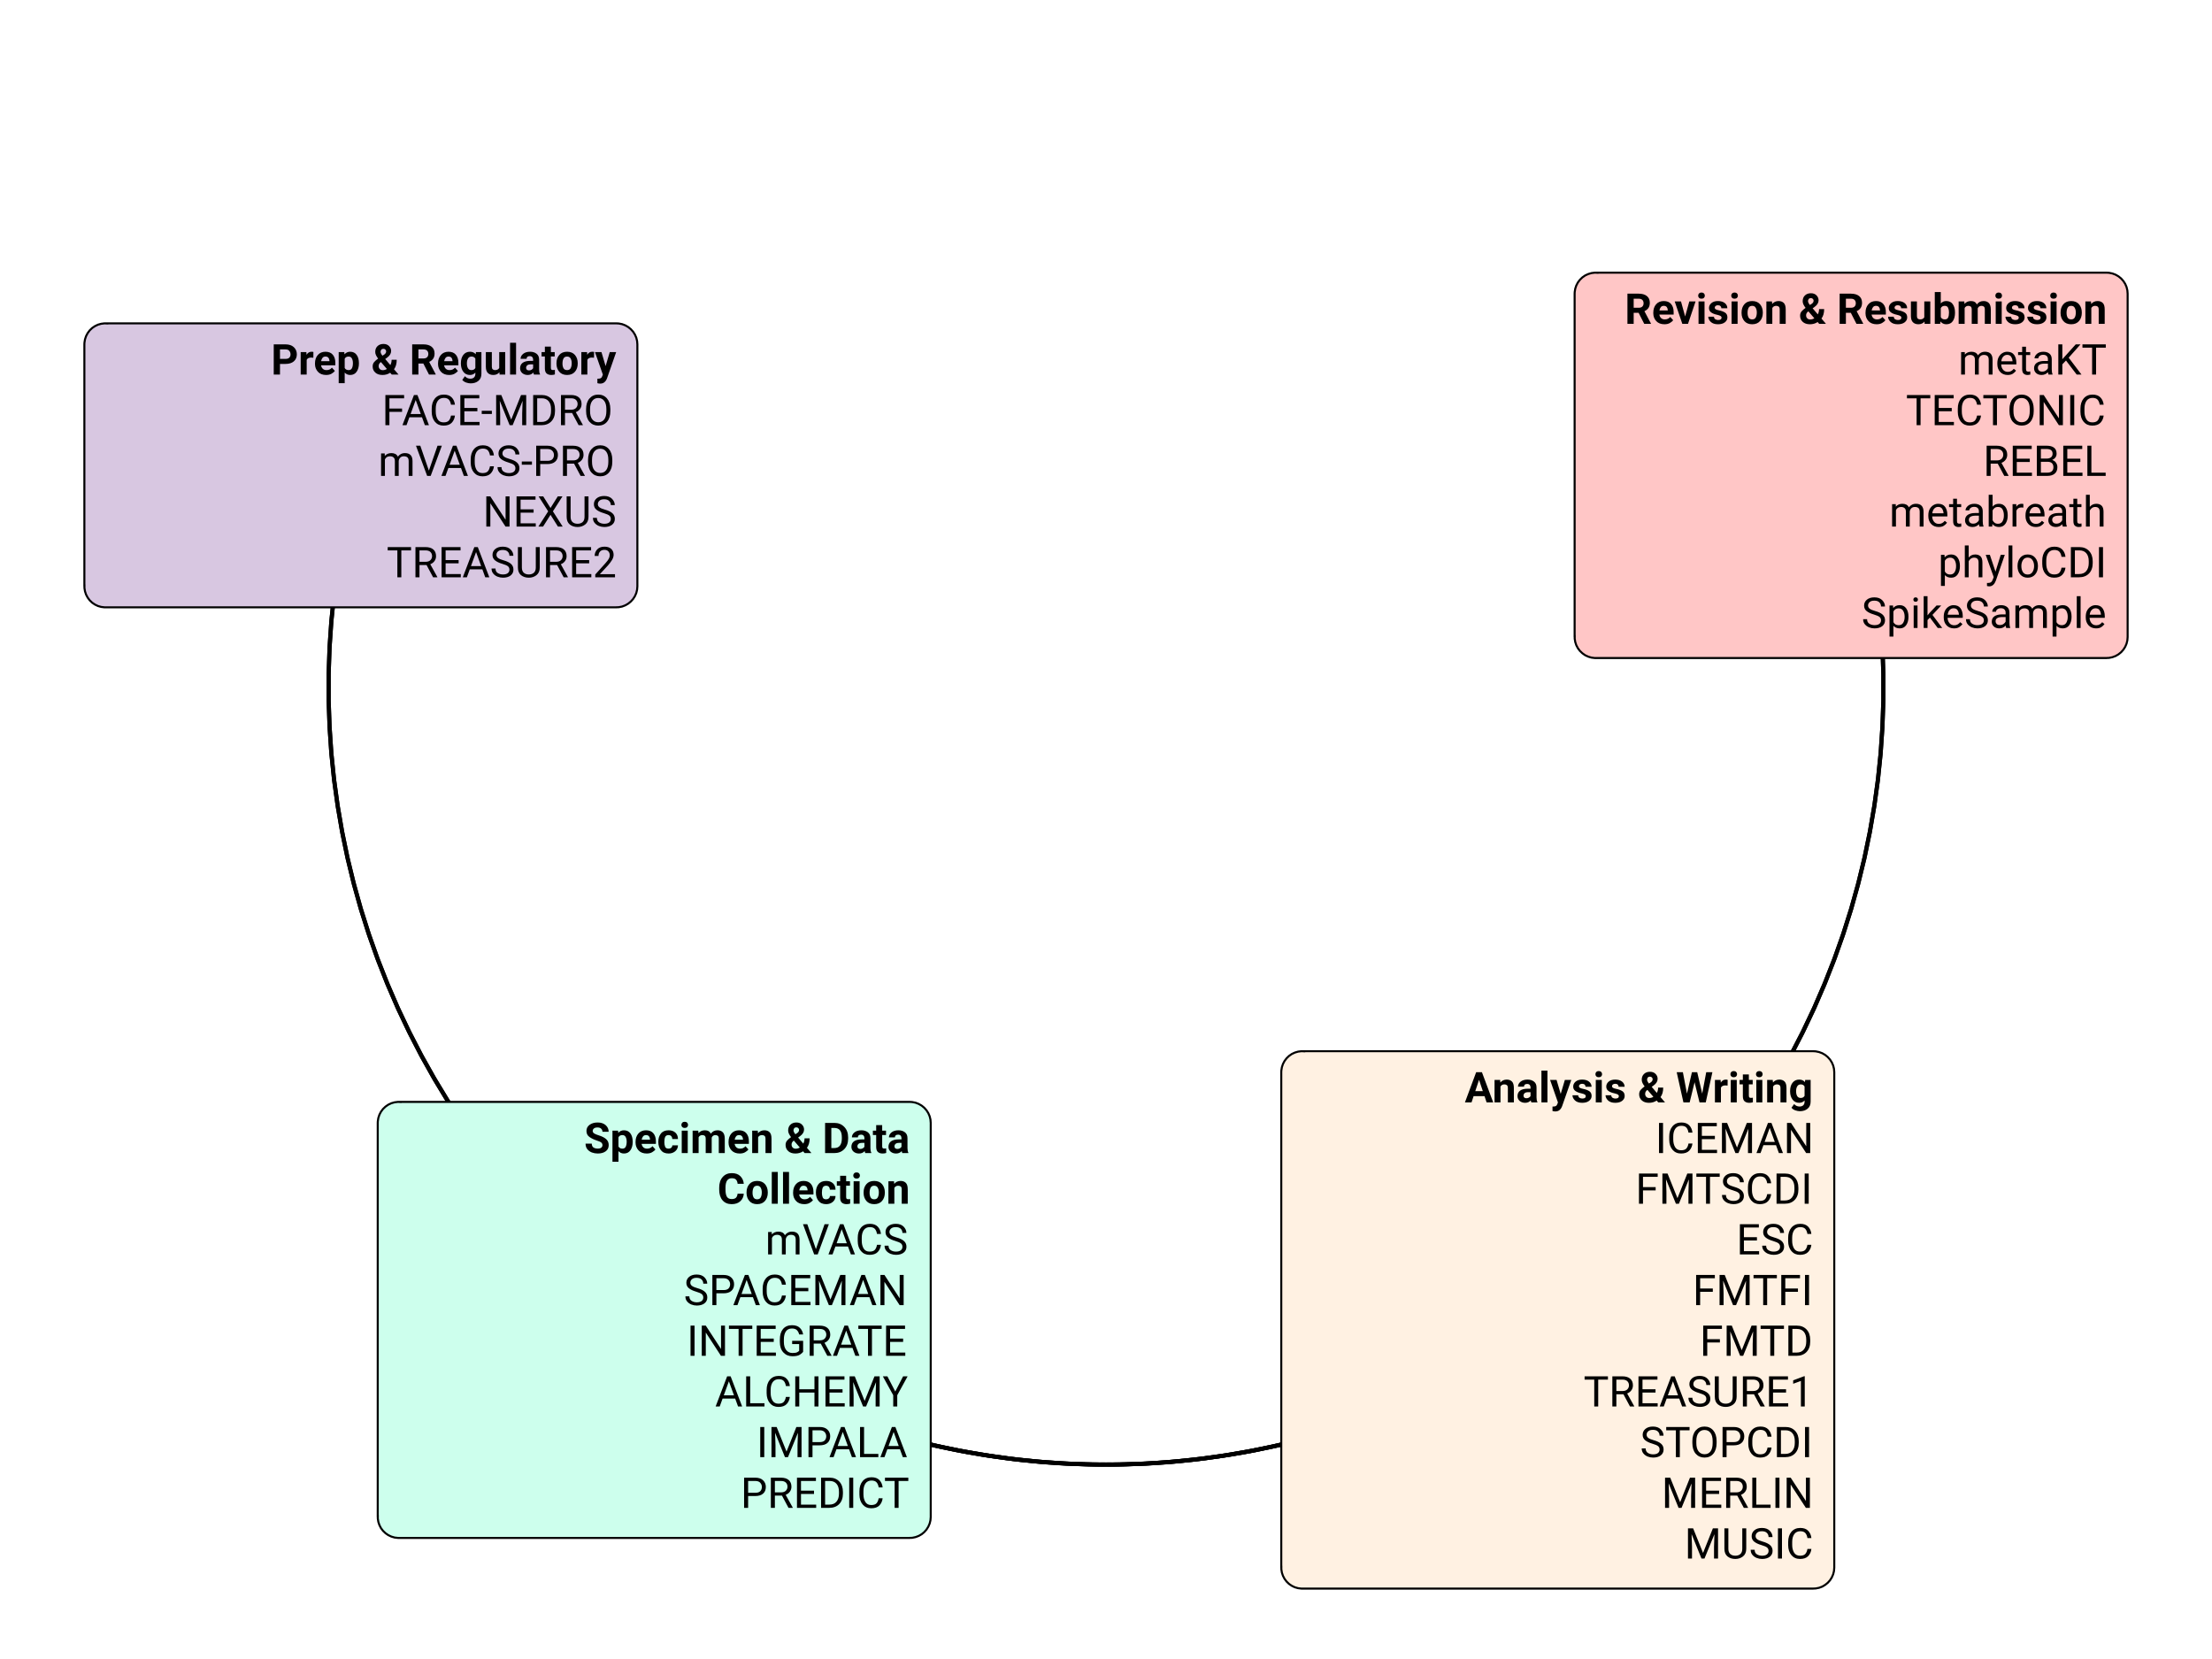
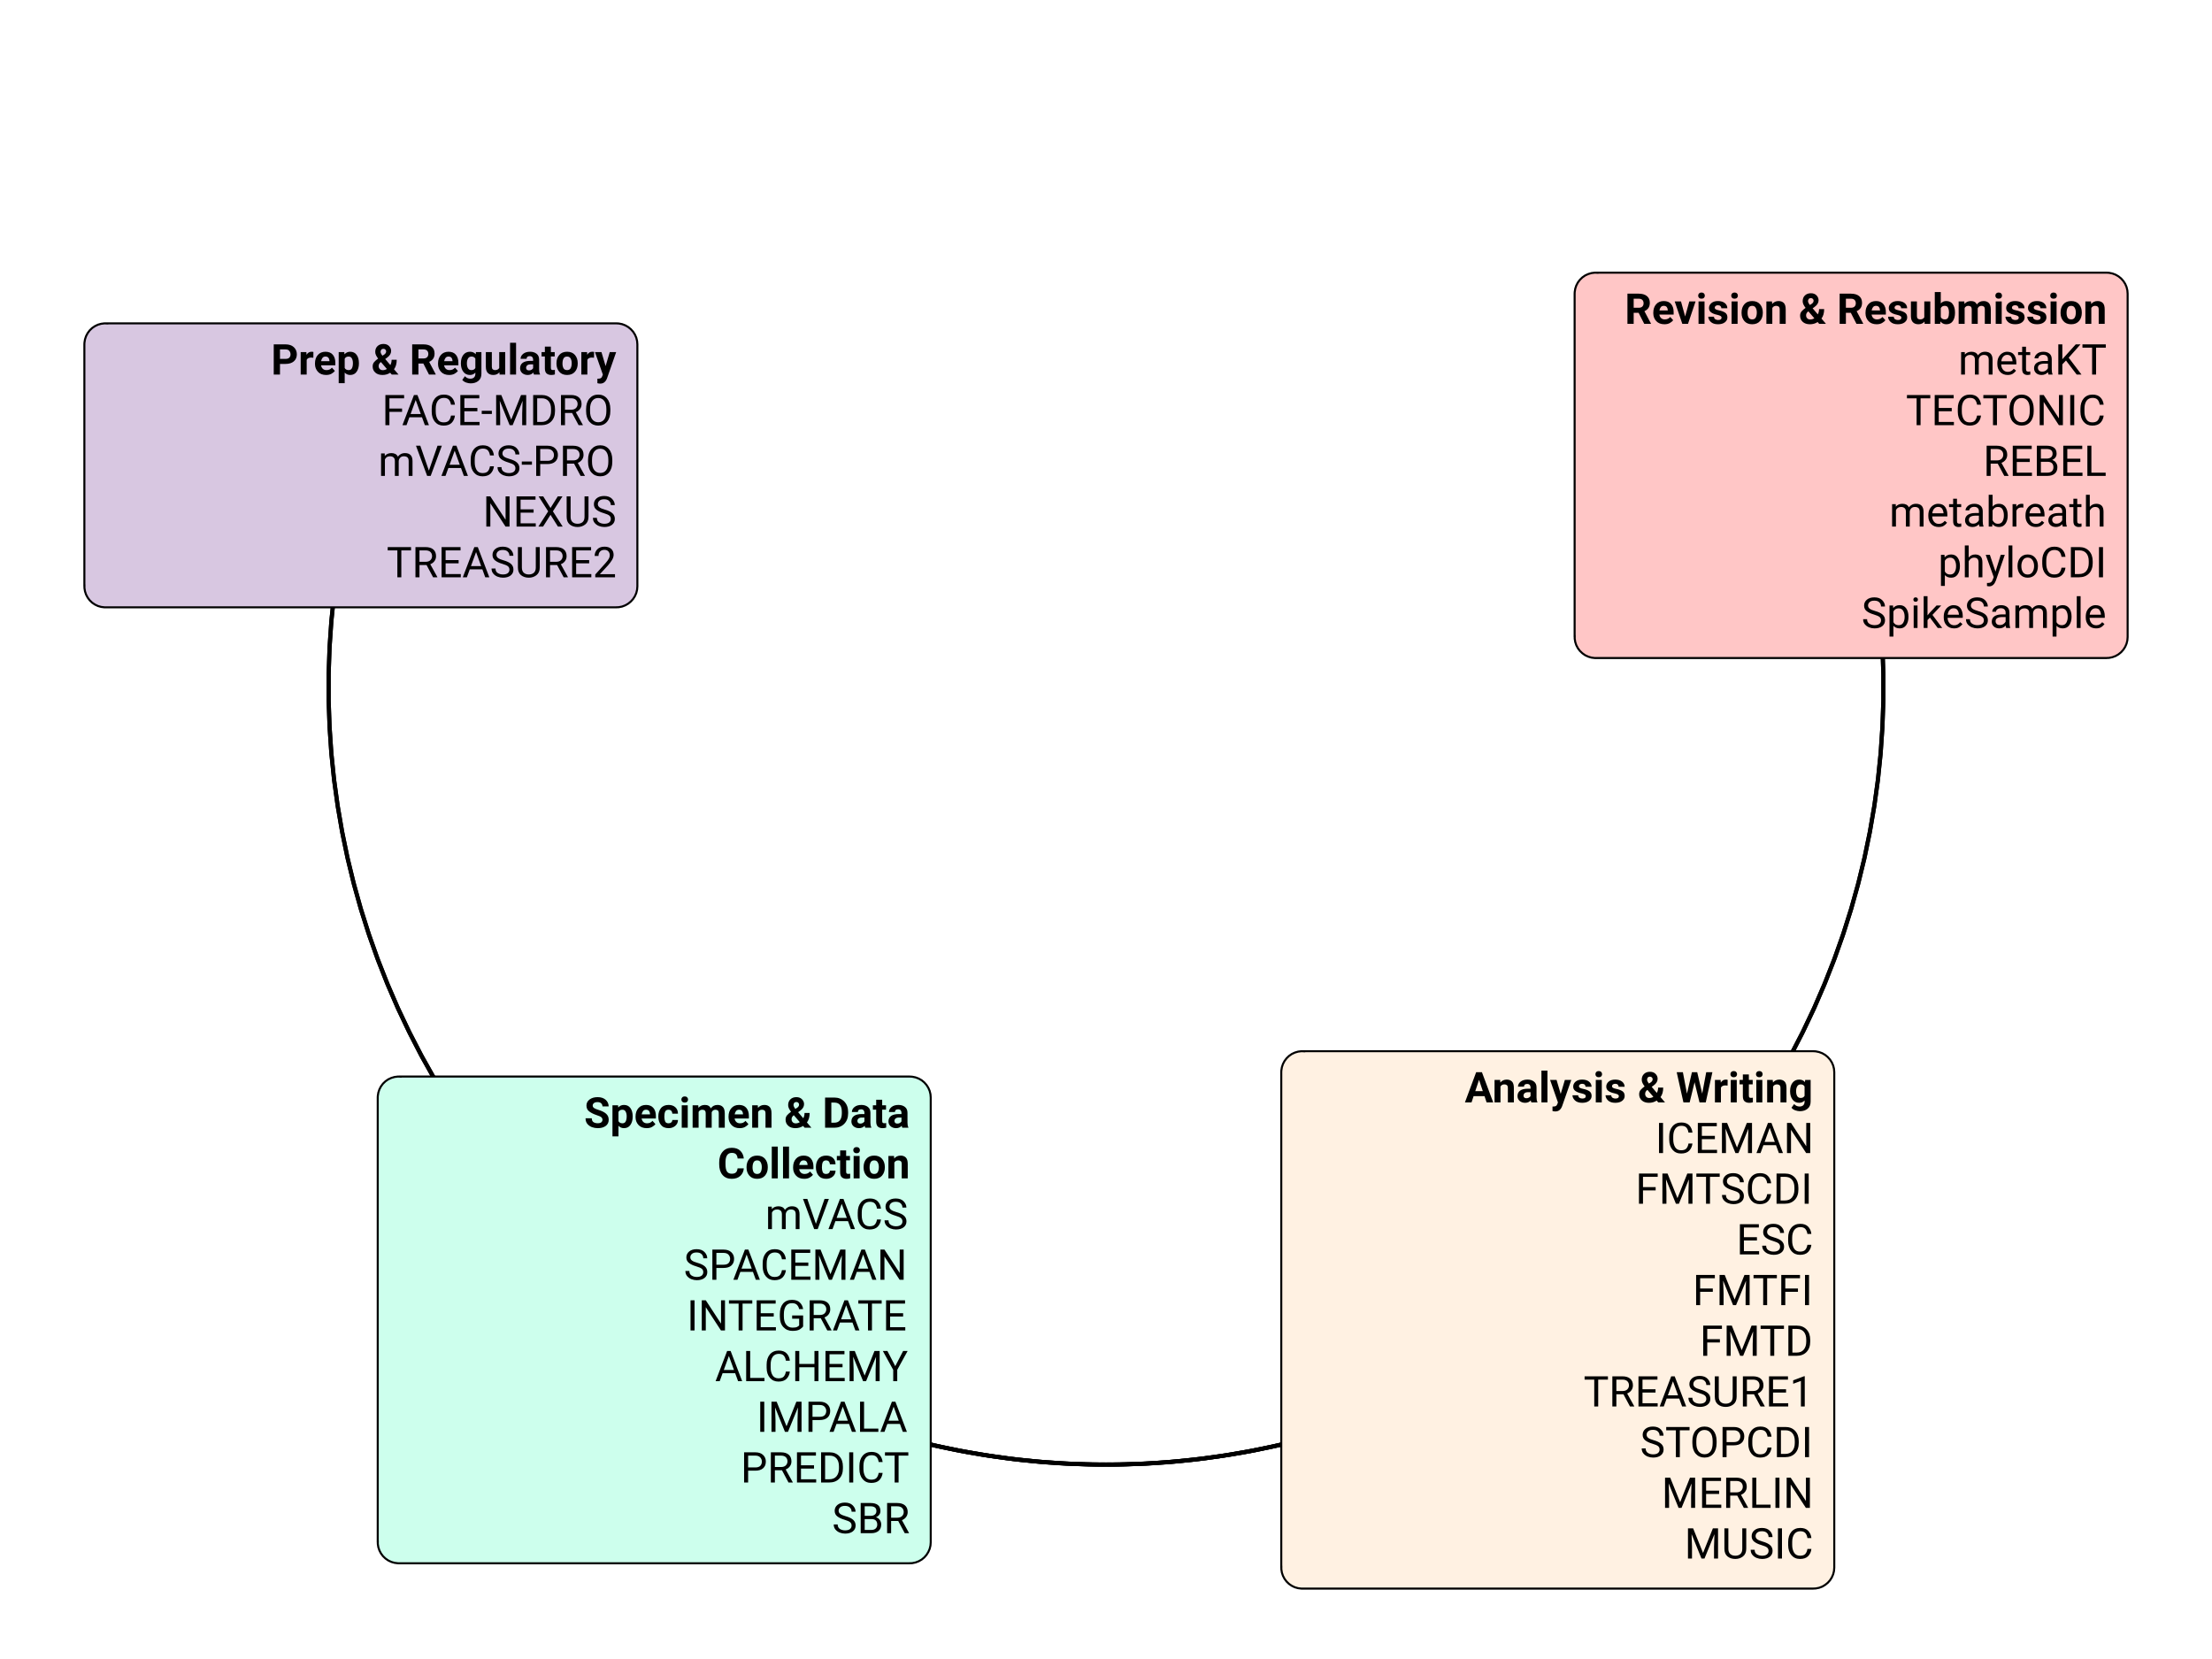
<svg xmlns="http://www.w3.org/2000/svg" class="svglite" width="576.00pt" height="432.00pt" viewBox="0 0 576.00 432.00">
  <defs>
    <style type="text/css">
    .svglite line, .svglite polyline, .svglite polygon, .svglite path, .svglite rect, .svglite circle {
      fill: none;
      stroke: #000000;
      stroke-linecap: round;
      stroke-linejoin: round;
      stroke-miterlimit: 10.00;
    }
    .svglite text {
      white-space: pre;
    }
  </style>
  </defs>
  <rect width="100%" height="100%" style="stroke: none; fill: none;" />
  <defs>
    <clipPath id="cpMC4wMHw1NzYuMDB8MC4wMHw0MzIuMDA=">
      <rect x="0.00" y="0.00" width="576.00" height="432.00" />
    </clipPath>
  </defs>
  <g clip-path="url(#cpMC4wMHw1NzYuMDB8MC4wMHw0MzIuMDA=)">
    <polyline points="405.64,343.70 399.97,347.60 394.18,351.31 388.26,354.82 382.23,358.12 376.09,361.22 369.85,364.11 363.51,366.78 357.09,369.24 350.58,371.47 344.01,373.49 337.36,375.28 330.67,376.84 323.92,378.18 317.13,379.28 310.31,380.16 303.46,380.80 296.60,381.21 289.72,381.38 282.84,381.32 275.97,381.03 269.11,380.51 262.28,379.75 255.47,378.76 248.70,377.54 241.98,376.09 235.31,374.41 228.70,372.51 222.16,370.38 215.69,368.03 209.31,365.47 203.02,362.69 196.83,359.70 190.74,356.49 184.76,353.09 178.91,349.48 173.18,345.68 167.58,341.68 162.12,337.50 156.81,333.13 151.65,328.58 146.64,323.86 141.80,318.98 137.13,313.93 132.63,308.73 128.31,303.38 124.18,297.88 120.23,292.25 116.48,286.48 112.92,280.59 109.57,274.59 106.43,268.47 103.49,262.25 100.77,255.94 98.26,249.53 95.97,243.05 93.90,236.49 92.06,229.86 90.44,223.17 89.06,216.44 87.90,209.66 86.97,202.84 86.27,196.00 85.81,189.14 85.58,182.26 85.58,175.39 85.82,168.51 86.29,161.65 87.00,154.81 87.93,148.00 89.10,141.22 90.49,134.48 92.12,127.80 93.97,121.17 " style="stroke-width: 1.07; stroke-linecap: butt;" />
    <polyline points="93.97,121.17 92.11,127.83 90.48,134.54 89.08,141.31 87.91,148.12 86.98,154.97 86.28,161.84 85.81,168.73 85.58,175.64 85.58,182.55 85.83,189.45 86.30,196.35 87.01,203.22 87.96,210.06 89.14,216.87 90.55,223.64 92.19,230.35 94.06,237.00 96.15,243.58 98.47,250.09 101.01,256.52 103.76,262.86 106.73,269.09 109.92,275.23 113.31,281.25 116.90,287.15 120.69,292.93 124.68,298.57 128.86,304.07 133.22,309.43 137.76,314.64 142.48,319.68 147.37,324.57 152.42,329.28 157.63,333.82 162.99,338.18 168.50,342.35 174.14,346.34 179.92,350.12 185.82,353.71 191.85,357.10 197.98,360.27 204.22,363.24 210.56,365.99 216.99,368.53 223.50,370.84 230.09,372.93 236.74,374.79 243.45,376.43 250.22,377.83 257.03,379.00 263.87,379.95 270.75,380.65 277.64,381.12 284.55,381.36 291.45,381.36 298.36,381.12 305.25,380.65 312.13,379.95 318.97,379.00 325.78,377.83 332.55,376.43 339.26,374.79 345.91,372.93 352.50,370.84 359.01,368.53 365.44,365.99 371.78,363.24 378.02,360.27 384.15,357.10 390.18,353.71 396.08,350.12 401.86,346.34 407.50,342.35 413.01,338.18 418.37,333.82 423.58,329.28 428.63,324.57 433.52,319.68 438.24,314.64 442.78,309.43 447.14,304.07 451.32,298.57 455.31,292.93 459.10,287.15 462.69,281.25 466.08,275.23 469.27,269.09 472.24,262.86 474.99,256.52 477.53,250.09 479.85,243.58 481.94,237.00 483.81,230.35 485.45,223.64 486.86,216.87 488.04,210.06 488.99,203.22 489.70,196.35 490.17,189.45 490.42,182.55 490.42,175.64 490.19,168.73 489.72,161.84 489.02,154.97 488.09,148.12 486.92,141.31 485.52,134.54 483.89,127.83 482.03,121.17 " style="stroke-width: 1.07; stroke-linecap: butt;" />
    <polyline points="482.03,121.17 483.88,127.80 485.51,134.48 486.90,141.22 488.07,148.00 489.00,154.81 489.71,161.65 490.18,168.51 490.42,175.39 490.42,182.26 490.19,189.14 489.73,196.00 489.03,202.84 488.10,209.66 486.94,216.44 485.56,223.17 483.94,229.86 482.10,236.49 480.03,243.05 477.74,249.53 475.23,255.94 472.51,262.25 469.57,268.47 466.43,274.59 463.08,280.59 459.52,286.48 455.77,292.25 451.82,297.88 447.69,303.38 443.37,308.73 438.87,313.93 434.20,318.98 429.36,323.86 424.35,328.58 419.19,333.13 413.88,337.50 408.42,341.68 402.82,345.68 397.09,349.48 391.24,353.09 385.26,356.49 379.17,359.70 372.98,362.69 366.69,365.47 360.31,368.03 353.84,370.38 347.30,372.51 340.69,374.41 334.02,376.09 327.30,377.54 320.53,378.76 313.72,379.75 306.89,380.51 300.03,381.03 293.16,381.32 286.28,381.38 279.40,381.21 272.54,380.80 265.69,380.16 258.87,379.28 252.08,378.18 245.33,376.84 238.64,375.28 231.99,373.49 225.42,371.47 218.91,369.24 212.49,366.78 206.15,364.11 199.91,361.22 193.77,358.12 187.74,354.82 181.82,351.31 176.03,347.60 170.36,343.70 " style="stroke-width: 1.07; stroke-linecap: butt;" />
    <polygon points="339.12,413.67 472.16,413.67 471.94,413.67 472.82,413.63 473.68,413.46 474.51,413.15 475.27,412.70 475.95,412.15 476.54,411.49 477.01,410.74 477.36,409.93 477.57,409.07 477.64,408.19 477.64,408.19 477.64,279.21 477.64,279.21 477.57,278.33 477.36,277.47 477.01,276.66 476.54,275.92 475.95,275.26 475.27,274.70 474.51,274.26 473.68,273.95 472.82,273.77 472.16,273.73 339.12,273.73 339.78,273.77 338.90,273.73 338.02,273.84 337.17,274.09 336.38,274.46 335.65,274.97 335.02,275.58 334.49,276.28 334.08,277.06 333.80,277.90 333.66,278.77 333.64,279.21 333.64,408.19 333.66,407.75 333.66,408.64 333.80,409.51 334.08,410.34 334.49,411.12 335.02,411.83 335.65,412.44 336.38,412.94 337.17,413.32 338.02,413.56 338.90,413.67 " style="stroke-width: 0.53; fill: #FFF1E2;" />
    <text x="381.42" y="287.06" style="font-size: 11.04px; font-weight: bold; font-family: &quot;Roboto&quot;;" textLength="42.26px" lengthAdjust="spacingAndGlyphs">Analysis</text>
    <text x="426.44" y="287.06" style="font-size: 11.04px; font-weight: bold; font-family: &quot;Roboto&quot;;" textLength="7.24px" lengthAdjust="spacingAndGlyphs">&amp;</text>
    <text x="436.42" y="287.06" style="font-size: 11.04px; font-weight: bold; font-family: &quot;Roboto&quot;;" textLength="35.73px" lengthAdjust="spacingAndGlyphs">Writing</text>
    <text x="431.02" y="300.26" style="font-size: 11.04px; font-family: &quot;Roboto&quot;;" textLength="41.13px" lengthAdjust="spacingAndGlyphs">ICEMAN</text>
    <text x="425.88" y="313.45" style="font-size: 11.04px; font-family: &quot;Roboto&quot;;" textLength="46.28px" lengthAdjust="spacingAndGlyphs">FMTSCDI</text>
    <text x="452.16" y="326.65" style="font-size: 11.04px; font-family: &quot;Roboto&quot;;" textLength="20.00px" lengthAdjust="spacingAndGlyphs">ESC</text>
    <text x="440.76" y="339.85" style="font-size: 11.04px; font-family: &quot;Roboto&quot;;" textLength="31.40px" lengthAdjust="spacingAndGlyphs">FMTFI</text>
    <text x="442.61" y="353.05" style="font-size: 11.04px; font-family: &quot;Roboto&quot;;" textLength="29.55px" lengthAdjust="spacingAndGlyphs">FMTD</text>
    <text x="412.36" y="366.25" style="font-size: 11.04px; font-family: &quot;Roboto&quot;;" textLength="59.80px" lengthAdjust="spacingAndGlyphs">TREASURE1</text>
    <text x="427.06" y="379.44" style="font-size: 11.04px; font-family: &quot;Roboto&quot;;" textLength="45.10px" lengthAdjust="spacingAndGlyphs">STOPCDI</text>
    <text x="432.67" y="392.64" style="font-size: 11.04px; font-family: &quot;Roboto&quot;;" textLength="39.49px" lengthAdjust="spacingAndGlyphs">MERLIN</text>
    <text x="438.64" y="405.84" style="font-size: 11.04px; font-family: &quot;Roboto&quot;;" textLength="33.52px" lengthAdjust="spacingAndGlyphs">MUSIC</text>
    <polygon points="27.45,158.15 160.49,158.15 160.27,158.15 161.15,158.11 162.01,157.94 162.84,157.62 163.60,157.18 164.28,156.62 164.87,155.96 165.34,155.22 165.69,154.41 165.90,153.55 165.97,152.67 165.97,152.67 165.97,89.68 165.97,89.68 165.90,88.80 165.69,87.94 165.34,87.13 164.87,86.39 164.28,85.73 163.60,85.17 162.84,84.73 162.01,84.41 161.15,84.24 160.49,84.20 27.45,84.20 28.11,84.24 27.23,84.20 26.35,84.31 25.50,84.55 24.71,84.93 23.98,85.43 23.35,86.04 22.82,86.75 22.41,87.53 22.13,88.37 21.99,89.24 21.97,89.68 21.97,152.67 21.99,152.23 21.99,153.11 22.13,153.98 22.41,154.82 22.82,155.60 23.35,156.31 23.98,156.92 24.71,157.42 25.50,157.80 26.35,158.04 27.23,158.15 " style="stroke-width: 0.53; fill: #D8C7E1;" />
    <text x="70.58" y="97.53" style="font-size: 11.04px; font-weight: bold; font-family: &quot;Roboto&quot;;" textLength="23.32px" lengthAdjust="spacingAndGlyphs">Prep</text>
    <text x="96.65" y="97.53" style="font-size: 11.04px; font-weight: bold; font-family: &quot;Roboto&quot;;" textLength="7.24px" lengthAdjust="spacingAndGlyphs">&amp;</text>
    <text x="106.63" y="97.53" style="font-size: 11.04px; font-weight: bold; font-family: &quot;Roboto&quot;;" textLength="53.86px" lengthAdjust="spacingAndGlyphs">Regulatory</text>
    <text x="99.45" y="110.72" style="font-size: 11.04px; font-family: &quot;Roboto&quot;;" textLength="61.04px" lengthAdjust="spacingAndGlyphs">FACE-MDRO</text>
    <text x="98.48" y="123.92" style="font-size: 11.04px; font-family: &quot;Roboto&quot;;" textLength="62.01px" lengthAdjust="spacingAndGlyphs">mVACS-PRO</text>
    <text x="125.73" y="137.12" style="font-size: 11.04px; font-family: &quot;Roboto&quot;;" textLength="34.76px" lengthAdjust="spacingAndGlyphs">NEXUS</text>
    <text x="100.69" y="150.32" style="font-size: 11.04px; font-family: &quot;Roboto&quot;;" textLength="59.80px" lengthAdjust="spacingAndGlyphs">TREASURE2</text>
    <polygon points="415.51,171.35 548.55,171.35 548.33,171.35 549.21,171.31 550.08,171.13 550.90,170.82 551.66,170.38 552.35,169.82 552.93,169.16 553.40,168.42 553.75,167.61 553.96,166.75 554.03,165.87 554.03,165.87 554.03,76.48 554.03,76.48 553.96,75.60 553.75,74.74 553.40,73.93 552.93,73.19 552.35,72.53 551.66,71.97 550.90,71.53 550.08,71.22 549.21,71.04 548.55,71.00 415.51,71.00 416.17,71.04 415.29,71.00 414.41,71.11 413.57,71.36 412.77,71.73 412.05,72.23 411.41,72.85 410.88,73.55 410.47,74.33 410.19,75.17 410.05,76.04 410.03,76.48 410.03,165.87 410.05,165.43 410.05,166.31 410.19,167.18 410.47,168.02 410.88,168.80 411.41,169.50 412.05,170.11 412.77,170.62 413.57,170.99 414.41,171.24 415.29,171.35 " style="stroke-width: 0.53; fill: #FFC6C6;" />
    <text x="423.08" y="84.33" style="font-size: 11.04px; font-weight: bold; font-family: &quot;Roboto&quot;;" textLength="42.52px" lengthAdjust="spacingAndGlyphs">Revision</text>
    <text x="468.35" y="84.33" style="font-size: 11.04px; font-weight: bold; font-family: &quot;Roboto&quot;;" textLength="7.24px" lengthAdjust="spacingAndGlyphs">&amp;</text>
    <text x="478.34" y="84.33" style="font-size: 11.04px; font-weight: bold; font-family: &quot;Roboto&quot;;" textLength="70.21px" lengthAdjust="spacingAndGlyphs">Resubmission</text>
    <text x="509.92" y="97.53" style="font-size: 11.04px; font-family: &quot;Roboto&quot;;" textLength="38.64px" lengthAdjust="spacingAndGlyphs">metaKT</text>
    <text x="496.30" y="110.72" style="font-size: 11.04px; font-family: &quot;Roboto&quot;;" textLength="52.25px" lengthAdjust="spacingAndGlyphs">TECTONIC</text>
    <text x="516.41" y="123.92" style="font-size: 11.04px; font-family: &quot;Roboto&quot;;" textLength="32.14px" lengthAdjust="spacingAndGlyphs">REBEL</text>
    <text x="491.95" y="137.12" style="font-size: 11.04px; font-family: &quot;Roboto&quot;;" textLength="56.61px" lengthAdjust="spacingAndGlyphs">metabreath</text>
    <text x="504.67" y="150.32" style="font-size: 11.04px; font-family: &quot;Roboto&quot;;" textLength="43.88px" lengthAdjust="spacingAndGlyphs">phyloCDI</text>
    <text x="484.72" y="163.52" style="font-size: 11.04px; font-family: &quot;Roboto&quot;;" textLength="63.83px" lengthAdjust="spacingAndGlyphs">SpikeSample</text>
-     <polygon points="103.84,400.48 236.88,400.48 236.66,400.47 237.54,400.44 238.41,400.26 239.23,399.95 240.00,399.51 240.68,398.95 241.26,398.29 241.73,397.54 242.08,396.73 242.29,395.88 242.36,395.00 242.36,395.00 242.36,292.41 242.36,292.41 242.29,291.53 242.08,290.67 241.73,289.86 241.26,289.12 240.68,288.46 240.00,287.90 239.23,287.46 238.41,287.14 237.54,286.97 236.88,286.93 103.84,286.93 104.50,286.97 103.62,286.93 102.75,287.04 101.90,287.28 101.10,287.66 100.38,288.16 99.74,288.77 99.21,289.48 98.80,290.26 98.52,291.10 98.38,291.97 98.36,292.41 98.36,395.00 98.38,394.56 98.38,395.44 98.52,396.31 98.80,397.14 99.21,397.93 99.74,398.63 100.38,399.24 101.10,399.74 101.90,400.12 102.75,400.37 103.62,400.47 " style="stroke-width: 0.53; fill: #CDFFED;" />
-     <text x="152.10" y="300.26" style="font-size: 11.04px; font-weight: bold; font-family: &quot;Roboto&quot;;" textLength="49.31px" lengthAdjust="spacingAndGlyphs">Specimen</text>
-     <text x="204.17" y="300.26" style="font-size: 11.04px; font-weight: bold; font-family: &quot;Roboto&quot;;" textLength="7.24px" lengthAdjust="spacingAndGlyphs">&amp;</text>
-     <text x="214.15" y="300.26" style="font-size: 11.04px; font-weight: bold; font-family: &quot;Roboto&quot;;" textLength="22.73px" lengthAdjust="spacingAndGlyphs">Data</text>
-     <text x="186.81" y="313.45" style="font-size: 11.04px; font-weight: bold; font-family: &quot;Roboto&quot;;" textLength="50.08px" lengthAdjust="spacingAndGlyphs">Collection</text>
-     <text x="199.26" y="326.65" style="font-size: 11.04px; font-family: &quot;Roboto&quot;;" textLength="37.63px" lengthAdjust="spacingAndGlyphs">mVACS</text>
-     <text x="178.04" y="339.85" style="font-size: 11.04px; font-family: &quot;Roboto&quot;;" textLength="58.84px" lengthAdjust="spacingAndGlyphs">SPACEMAN</text>
-     <text x="178.83" y="353.05" style="font-size: 11.04px; font-family: &quot;Roboto&quot;;" textLength="58.05px" lengthAdjust="spacingAndGlyphs">INTEGRATE</text>
-     <text x="186.19" y="366.25" style="font-size: 11.04px; font-family: &quot;Roboto&quot;;" textLength="50.70px" lengthAdjust="spacingAndGlyphs">ALCHEMY</text>
-     <text x="196.98" y="379.44" style="font-size: 11.04px; font-family: &quot;Roboto&quot;;" textLength="39.90px" lengthAdjust="spacingAndGlyphs">IMPALA</text>
-     <text x="192.86" y="392.64" style="font-size: 11.04px; font-family: &quot;Roboto&quot;;" textLength="44.02px" lengthAdjust="spacingAndGlyphs">PREDICT</text>
+     <polygon points="103.84,407.08 236.88,407.08 236.66,407.07 237.54,407.04 238.41,406.86 239.23,406.55 240.00,406.11 240.68,405.55 241.26,404.89 241.73,404.14 242.08,403.33 242.29,402.47 242.36,401.60 242.36,401.60 242.36,285.81 242.36,285.81 242.29,284.93 242.08,284.07 241.73,283.26 241.26,282.52 240.68,281.86 240.00,281.30 239.23,280.86 238.41,280.55 237.54,280.37 236.88,280.33 103.84,280.33 104.50,280.37 103.62,280.33 102.75,280.44 101.90,280.69 101.10,281.06 100.38,281.56 99.74,282.17 99.21,282.88 98.80,283.66 98.52,284.50 98.38,285.37 98.36,285.81 98.36,401.60 98.38,401.15 98.38,402.04 98.52,402.91 98.80,403.74 99.21,404.52 99.74,405.23 100.38,405.84 101.10,406.34 101.90,406.72 102.75,406.96 103.62,407.07 " style="stroke-width: 0.53; fill: #CDFFED;" />
+     <text x="152.10" y="293.66" style="font-size: 11.04px; font-weight: bold; font-family: &quot;Roboto&quot;;" textLength="49.31px" lengthAdjust="spacingAndGlyphs">Specimen</text>
+     <text x="204.17" y="293.66" style="font-size: 11.04px; font-weight: bold; font-family: &quot;Roboto&quot;;" textLength="7.24px" lengthAdjust="spacingAndGlyphs">&amp;</text>
+     <text x="214.15" y="293.66" style="font-size: 11.04px; font-weight: bold; font-family: &quot;Roboto&quot;;" textLength="22.73px" lengthAdjust="spacingAndGlyphs">Data</text>
+     <text x="186.81" y="306.85" style="font-size: 11.04px; font-weight: bold; font-family: &quot;Roboto&quot;;" textLength="50.08px" lengthAdjust="spacingAndGlyphs">Collection</text>
+     <text x="199.26" y="320.05" style="font-size: 11.04px; font-family: &quot;Roboto&quot;;" textLength="37.63px" lengthAdjust="spacingAndGlyphs">mVACS</text>
+     <text x="178.04" y="333.25" style="font-size: 11.04px; font-family: &quot;Roboto&quot;;" textLength="58.84px" lengthAdjust="spacingAndGlyphs">SPACEMAN</text>
+     <text x="178.83" y="346.45" style="font-size: 11.04px; font-family: &quot;Roboto&quot;;" textLength="58.05px" lengthAdjust="spacingAndGlyphs">INTEGRATE</text>
+     <text x="186.19" y="359.65" style="font-size: 11.04px; font-family: &quot;Roboto&quot;;" textLength="50.70px" lengthAdjust="spacingAndGlyphs">ALCHEMY</text>
+     <text x="196.98" y="372.85" style="font-size: 11.04px; font-family: &quot;Roboto&quot;;" textLength="39.90px" lengthAdjust="spacingAndGlyphs">IMPALA</text>
+     <text x="192.86" y="386.04" style="font-size: 11.04px; font-family: &quot;Roboto&quot;;" textLength="44.02px" lengthAdjust="spacingAndGlyphs">PREDICT</text>
+     <text x="216.66" y="399.24" style="font-size: 11.04px; font-family: &quot;Roboto&quot;;" textLength="20.22px" lengthAdjust="spacingAndGlyphs">SBR</text>
  </g>
</svg>
